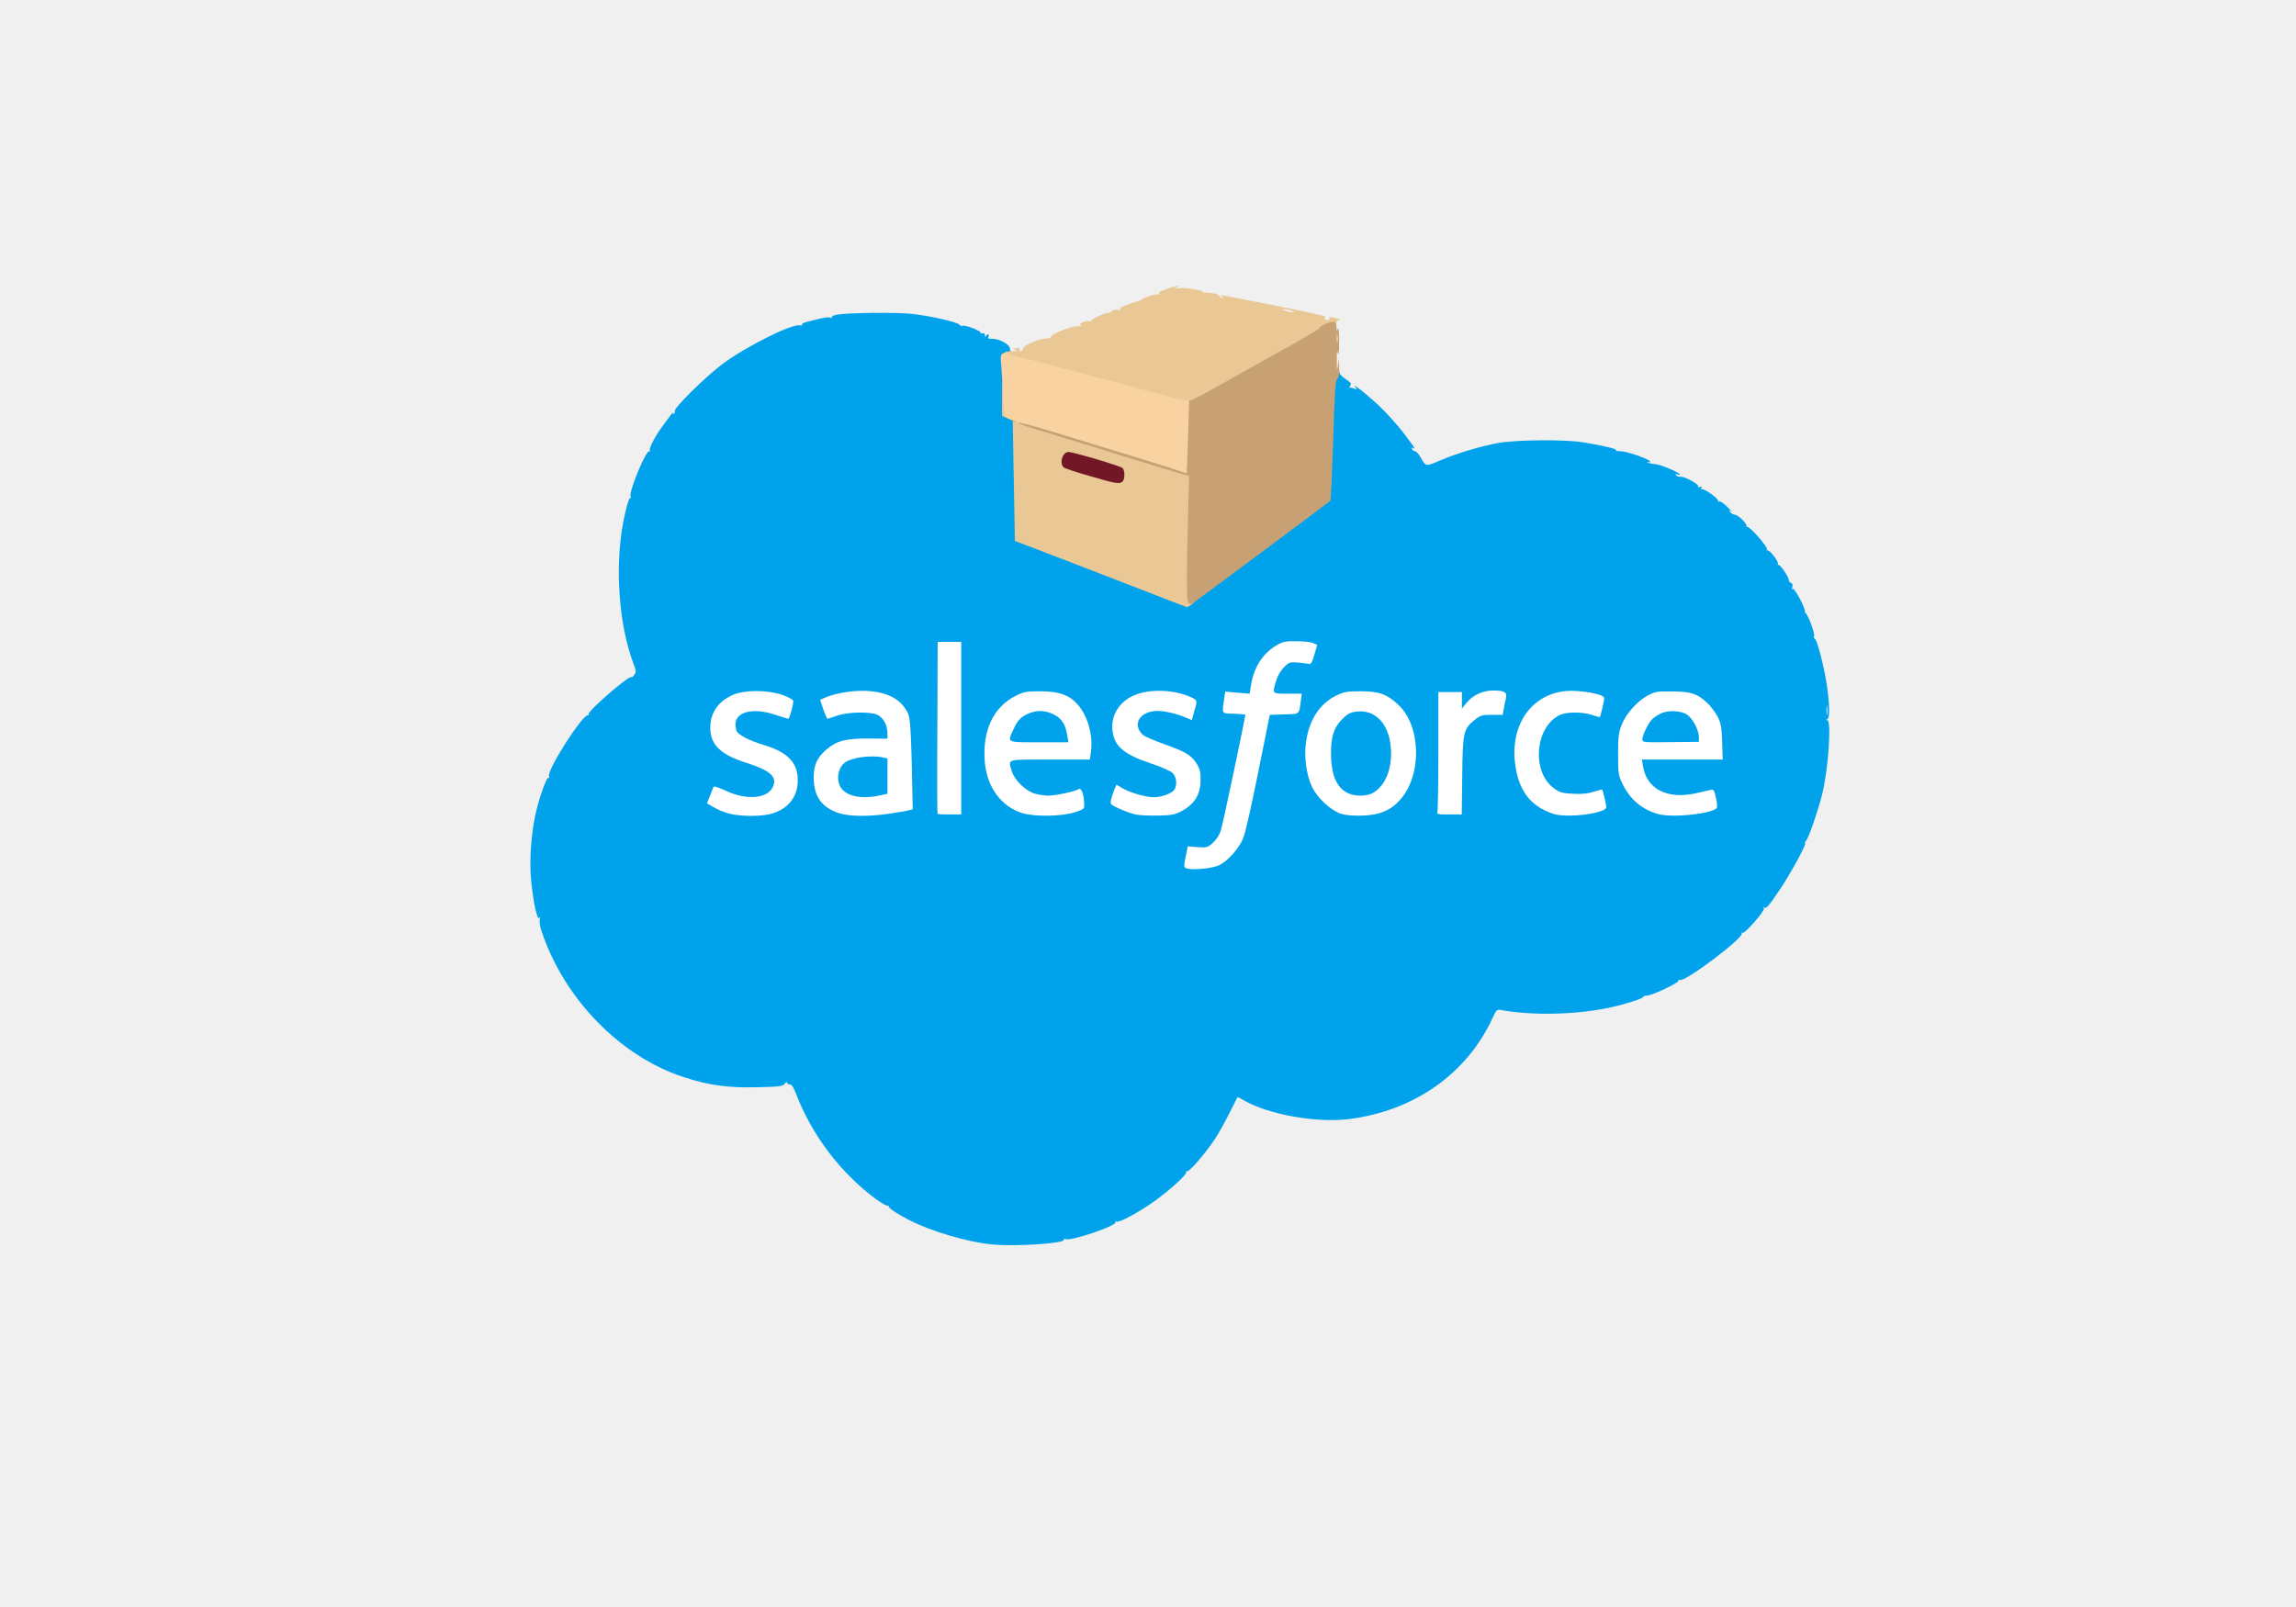
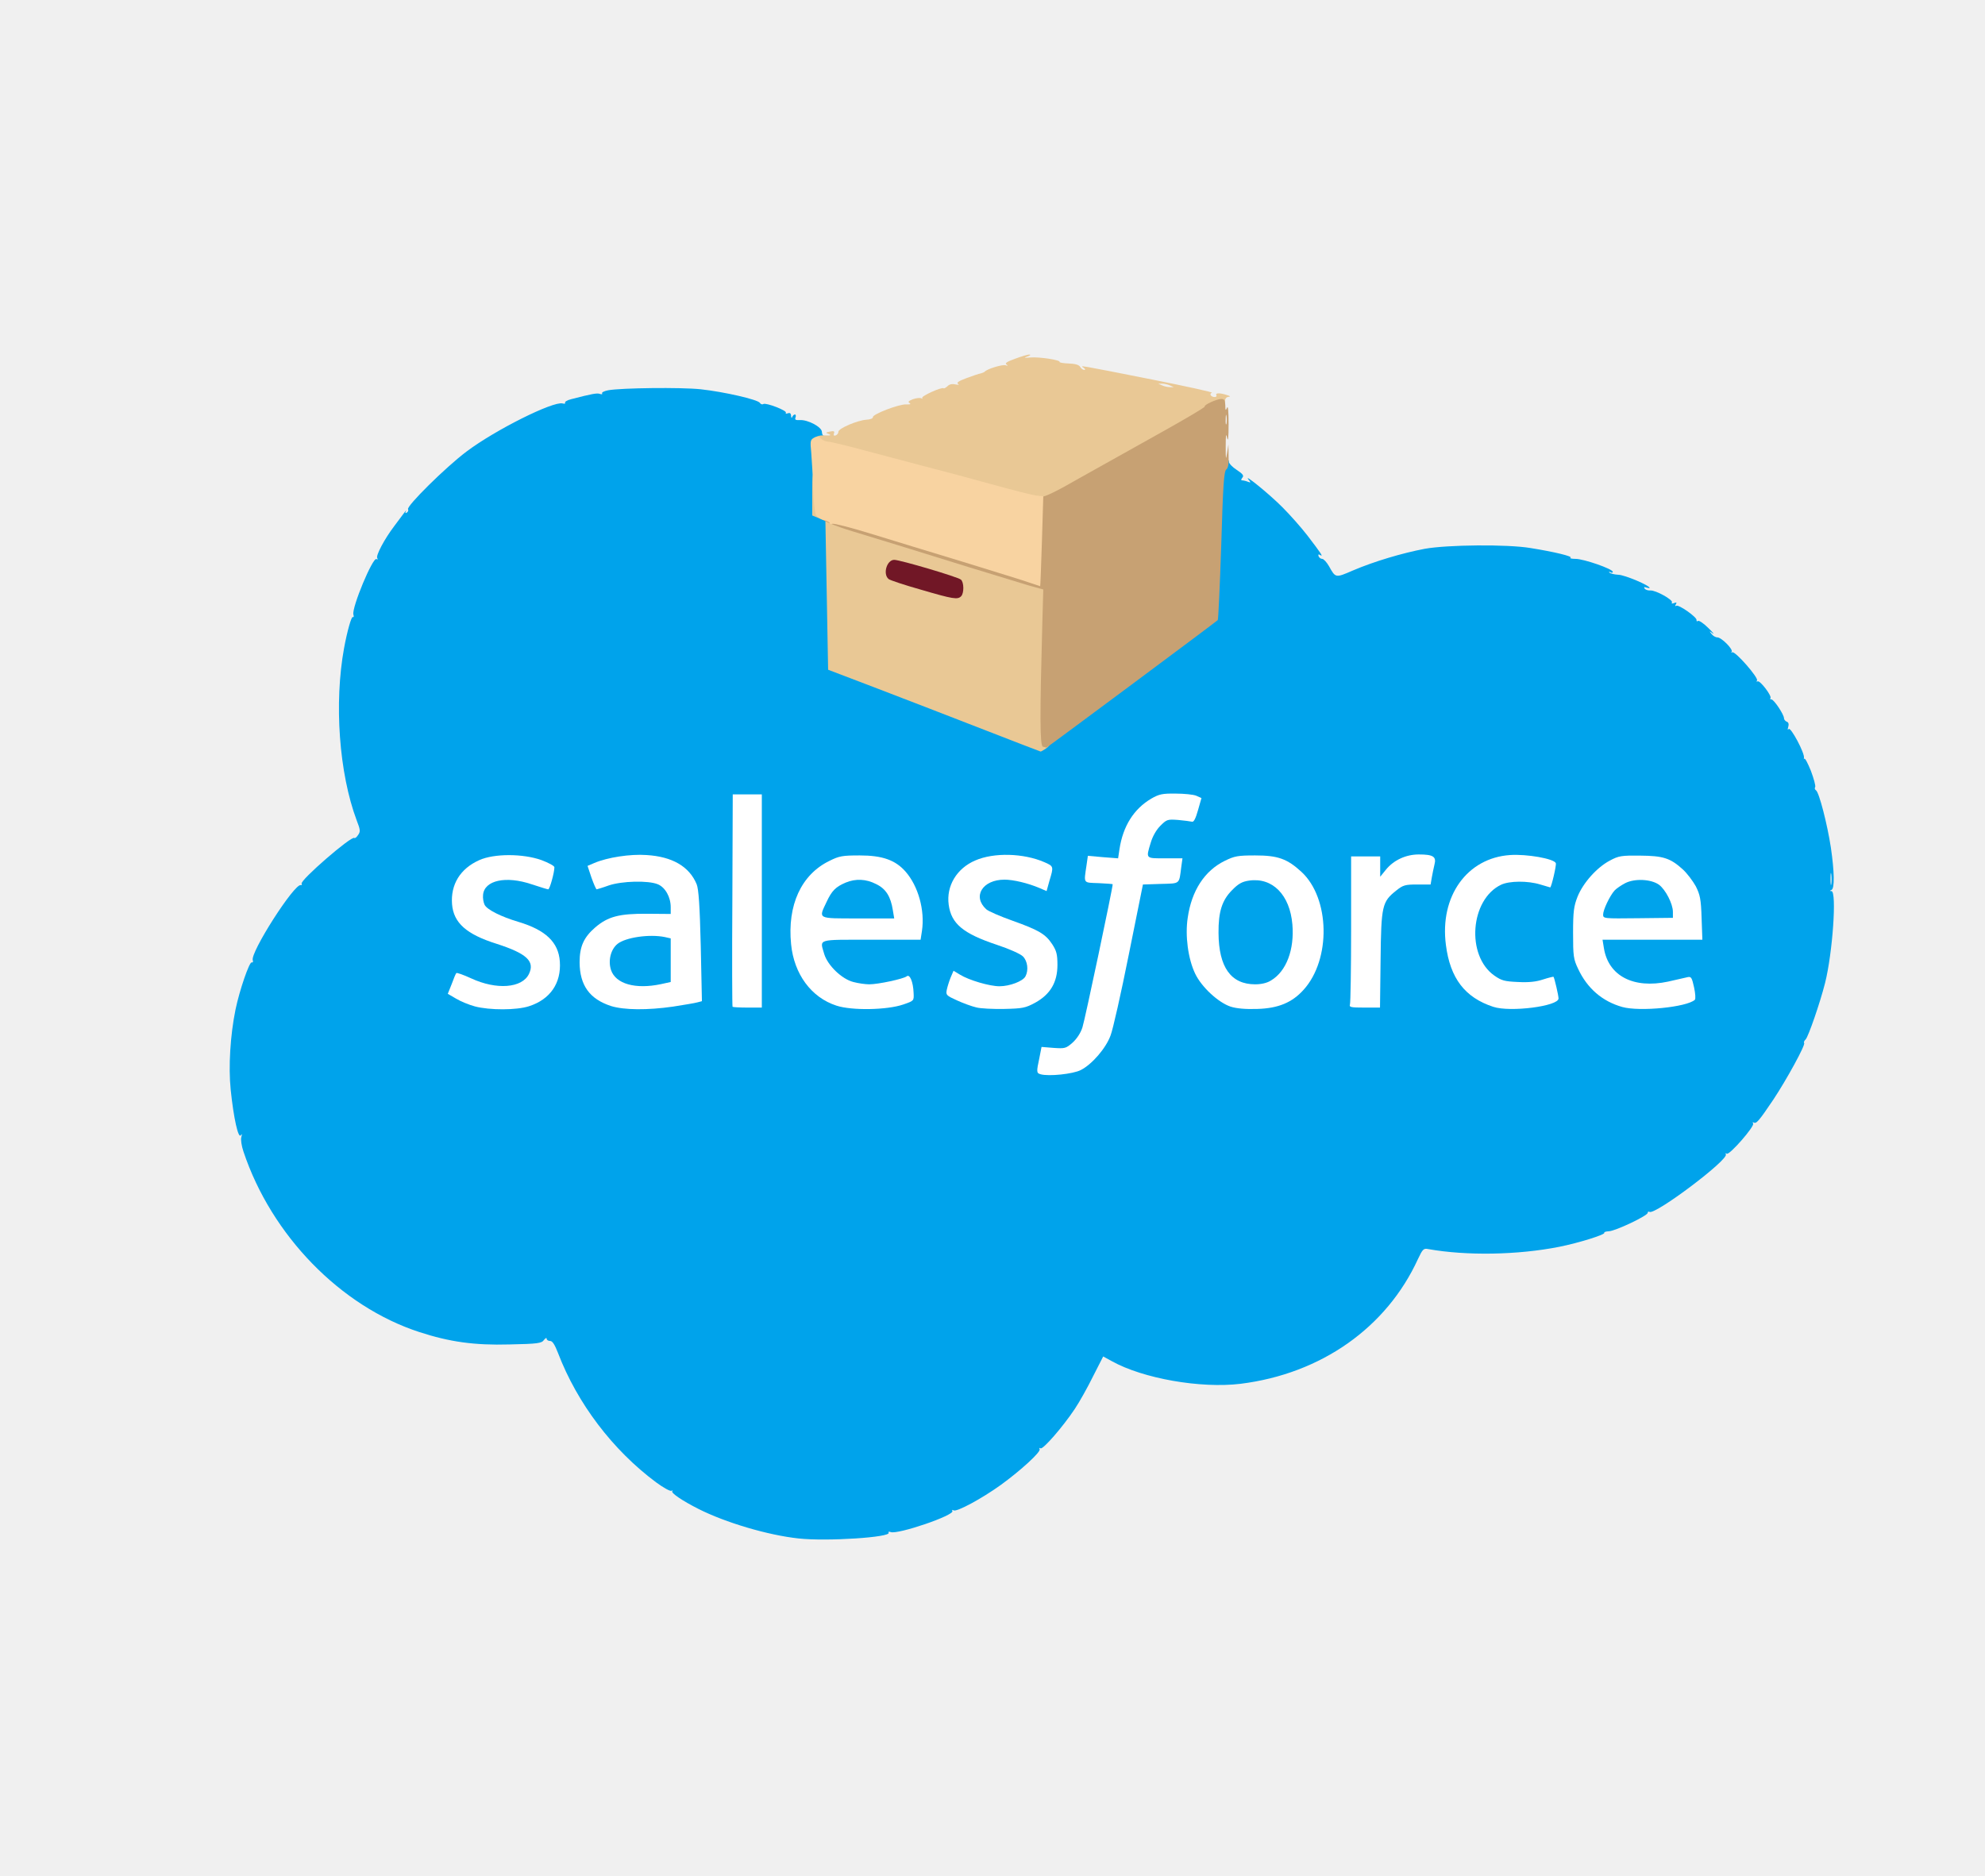
- <svg xmlns="http://www.w3.org/2000/svg" width="200" height="140" viewBox="0 0 1024 1024" preserveAspectRatio="xMidYMid meet">
+ <svg xmlns="http://www.w3.org/2000/svg" width="200" height="189" viewBox="0 0 1024 966" preserveAspectRatio="xMidYMid meet">
  <g fill="#00a3eb">
    <path d="M412 792.9 c-15.9 -1.7 -37.8 -8.2 -51.8 -15.3 -8.1 -4.1 -14.2 -8.2 -13.4 -9.1 0.4 -0.5 0.2 -0.5 -0.4 -0.2 -0.6 0.4 -4.2 -1.6 -8 -4.4 -22.3 -16.6 -40.6 -40.7 -50.5 -66.6 -1.7 -4.4 -2.9 -6.3 -4.1 -6.3 -1 0 -1.8 -0.5 -1.8 -1.2 0 -0.6 -0.6 -0.3 -1.4 0.7 -1.2 1.7 -3.1 2 -17.8 2.3 -18.1 0.5 -30.9 -1.3 -46.5 -6.4 -40.6 -13.2 -76.3 -49.9 -90.7 -93.1 -1 -2.9 -1.5 -6.3 -1.1 -7.5 0.4 -1.6 0.4 -1.9 -0.3 -0.9 -1.3 1.8 -3.7 -9 -5.2 -23.6 -1.2 -11.9 -0.2 -28.1 2.5 -41.3 2.1 -10.1 7.1 -24.5 8.3 -24.3 0.6 0.2 0.9 -0.3 0.6 -1.1 -1.5 -3.8 21.5 -39.8 24.8 -38.8 0.5 0.1 0.7 -0.2 0.4 -0.7 -1.1 -1.6 25.9 -25 27.2 -23.6 0.3 0.3 1.2 -0.4 1.9 -1.5 1.3 -1.8 1.2 -2.7 -0.7 -7.6 -9.1 -24.3 -11.7 -60.5 -6.5 -88.9 1.6 -8.7 3.8 -16.4 4.5 -16 0.5 0.3 0.6 -0.3 0.3 -1.3 -0.9 -3.5 10 -29.7 11.9 -28.6 0.7 0.4 0.8 0.2 0.4 -0.5 -0.8 -1.3 3.7 -9.8 8.7 -16.4 1.7 -2.3 4 -5.4 5 -6.7 1 -1.4 1.5 -1.9 1.1 -1.1 -0.5 0.9 -0.3 1.2 0.5 0.7 0.6 -0.4 0.9 -1.2 0.6 -1.7 -1 -1.5 19.4 -21.7 30.2 -29.8 14.9 -11.2 44.6 -26 49.5 -24.8 1 0.3 1.6 0.1 1.3 -0.3 -0.3 -0.5 1.1 -1.4 3.2 -1.9 10.4 -2.7 13.4 -3.3 14.8 -2.7 0.9 0.3 1.4 0.2 1.1 -0.3 -0.3 -0.5 1.1 -1.2 3.2 -1.6 6.6 -1.2 37.4 -1.6 47.7 -0.5 12 1.3 29.4 5.3 30.5 7 0.4 0.7 1.2 1 1.8 0.6 1.4 -0.8 12.3 3.4 11.6 4.5 -0.3 0.5 0.2 0.6 1 0.3 1.1 -0.4 1.6 0 1.7 1.2 0 1.1 0.3 1.4 0.6 0.7 0.2 -0.7 0.9 -1.3 1.4 -1.3 0.4 0 0.6 0.7 0.3 1.5 -0.5 1.2 0 1.5 2.2 1.4 4.1 -0.3 11.4 3.6 11.4 6.1 0 1.1 0.5 2 1 2 1.9 0 1 2.7 -1.2 3.7 -2.3 1 -2.3 1.2 -2 17.7 l0.3 16.7 3.3 1.4 3.4 1.4 0.7 38.5 0.7 38.5 4.2 1.4 c2.2 0.8 24.8 9.5 50.1 19.2 25.3 9.8 47.4 18.2 49.1 18.7 3 1 4.2 0.2 47 -31.7 24.2 -18 44.2 -33 44.6 -33.4 0.3 -0.3 1.2 -17.7 1.8 -38.6 1.1 -33.5 1.4 -38.2 2.9 -39.5 2.3 -2.1 4.1 -2.3 4.1 -0.5 0 0.8 1.8 2.7 4 4.1 3.2 2.1 3.8 3 2.9 4 -0.7 0.9 -0.8 1.4 -0.1 1.4 0.6 0 1.9 0.3 2.9 0.7 1.6 0.6 1.7 0.5 0.3 -1.2 -2.7 -3.4 11 7.7 17.7 14.5 3.6 3.6 9.4 10.1 12.8 14.5 7.1 9.3 8.4 11.2 6.5 10 -0.8 -0.5 -1.1 -0.3 -0.8 0.6 0.3 0.8 1.1 1.4 1.9 1.4 0.7 0 2.3 1.7 3.5 3.8 3.4 6.1 3.3 6.1 12.3 2.2 11 -4.7 25.5 -9 37.1 -11.2 11.7 -2.1 42.5 -2.4 54.5 -0.4 12.5 2 21.9 4.3 20.7 5 -0.6 0.3 0.6 0.6 2.6 0.6 4.2 0 19.2 5.2 19.2 6.7 0 0.5 -0.6 0.6 -1.2 0.2 -0.8 -0.4 -1 -0.3 -0.5 0.2 0.5 0.5 2.6 1 4.6 1.1 3.3 0.1 16.1 5.5 16.1 6.8 0 0.2 -0.7 0.1 -1.7 -0.2 -1.1 -0.4 -1.4 -0.3 -0.9 0.5 0.4 0.6 1.7 1.1 3 1 2.7 -0.2 11.9 4.9 11.1 6.2 -0.4 0.6 0.1 0.7 1.1 0.3 1.3 -0.5 1.5 -0.3 0.9 0.7 -0.5 0.8 -0.4 1.1 0.2 0.7 1.3 -0.8 10.9 6 10.5 7.4 -0.1 0.6 0.2 0.8 0.8 0.4 0.5 -0.3 2.9 1.3 5.2 3.6 2.4 2.3 3.4 3.6 2.3 2.8 -1.8 -1.3 -1.9 -1.3 -0.6 0.3 0.7 1 2.1 1.8 3 1.8 2.2 0 8.4 6.3 7.4 7.5 -0.5 0.4 -0.3 0.5 0.3 0.2 1.5 -0.8 13.6 13.1 12.8 14.5 -0.4 0.6 -0.3 0.8 0.3 0.5 1.2 -0.7 7.6 7.7 6.6 8.7 -0.3 0.3 -0.1 0.6 0.5 0.6 1.3 0 6.5 7.8 6.5 9.7 0 0.7 0.7 1.5 1.4 1.8 1 0.3 1.2 1.3 0.8 2.7 -0.4 1.4 -0.3 1.8 0.2 1.1 1 -1.4 8.5 12.7 7.9 14.9 -0.1 0.7 -0.1 0.9 0.2 0.4 0.3 -0.5 1.8 2.3 3.4 6.3 1.5 4 2.5 7.7 2.2 8.3 -0.4 0.6 -0.2 1.3 0.4 1.7 1.6 0.9 5.9 17.7 7.7 29.6 1.8 12.4 2 21.1 0.3 21.8 -1 0.4 -1 0.6 0 0.6 2.8 0.2 0.6 31.9 -3.3 47.4 -2.6 10.3 -8.6 27.6 -10 29.1 -0.8 0.7 -1.1 1.6 -0.8 1.9 0.8 0.9 -9 18.8 -15.9 29.2 -7.4 11 -8.8 12.6 -10.1 11.8 -0.6 -0.3 -0.7 -0.1 -0.3 0.5 0.9 1.4 -12.2 16.4 -13.6 15.6 -0.6 -0.4 -0.8 -0.3 -0.5 0.3 1.7 2.7 -36.6 31.5 -39.4 29.7 -0.5 -0.3 -0.9 -0.1 -0.9 0.5 0 1.5 -16.7 9.4 -20 9.5 -1.6 0.1 -2.6 0.4 -2.4 0.8 0.6 0.9 -13.1 5.2 -23.1 7.2 -21.6 4.3 -48 4.7 -67.7 1.2 -2.4 -0.5 -2.9 0 -5.3 5.1 -16.2 35.4 -49.9 59.2 -91.5 64.4 -20.6 2.5 -50.4 -2.7 -66.5 -11.7 l-4.4 -2.4 -5.2 10.2 c-2.8 5.7 -7 13.2 -9.4 16.8 -6.4 9.6 -16.5 21.1 -17.7 20.4 -0.6 -0.4 -0.8 -0.2 -0.5 0.4 0.9 1.3 -9.6 10.9 -19.9 18.4 -10 7.2 -23 14.2 -24.5 13.2 -0.7 -0.4 -0.9 -0.3 -0.6 0.3 1.4 2.2 -28.3 12.3 -31.8 10.9 -0.9 -0.3 -1.4 -0.2 -1.1 0.3 1.6 2.4 -31.9 4.6 -46.4 3z m142.8 -244.8 c5.5 -2.8 12.7 -11.2 15.1 -17.7 1.2 -3 5.4 -21.7 9.4 -41.7 l7.3 -36.2 8.9 -0.3 c9.3 -0.3 10.5 -0.8 10.5 -4.9 0 -2.2 -0.3 -2.3 -8.5 -2.3 l-8.5 0 0 -4.3 c0 -6.8 2.8 -14.7 6.5 -18.4 3.2 -3.2 3.6 -3.3 10.9 -3.3 4.2 0 7.6 -0.3 7.6 -0.7 0 -0.5 0.3 -1.8 0.6 -3 0.5 -1.9 0 -2.3 -3.6 -3.3 -13.4 -3.6 -27.7 9.7 -30.5 28.4 l-0.8 4.9 -7.8 -0.6 c-4.4 -0.3 -7.9 -0.2 -7.9 0.3 0 0.4 -0.3 2.2 -0.6 3.9 l-0.6 3.1 7.1 0 7.1 0 0 3.3 c0 4.2 -13.4 70.4 -15.6 76.9 -0.9 2.8 -2.9 5.9 -5 7.8 -3.1 2.7 -4.2 3 -9.8 3 -6.3 0 -6.4 0 -7 3.2 -0.4 2.1 -0.2 3.5 0.6 4 2 1.4 10.2 0.2 14.6 -2.1z m-284.9 -32.8 c9.9 -3.1 17.3 -12.7 15.7 -20.4 -1.4 -7.3 -9.1 -13.5 -21.1 -17.1 -9.1 -2.7 -16.2 -6.3 -17.5 -8.8 -0.6 -1.1 -1 -4.8 -0.8 -8.2 0.3 -5.4 0.6 -6.3 3.1 -8.2 3.9 -2.9 17.1 -3.5 25.3 -1.1 4.7 1.3 5.8 1.4 6.5 0.3 1.7 -2.6 0.8 -3.7 -4.8 -5.9 -15.9 -6 -33.5 -0.4 -38.8 12.5 -4.3 10.3 3.5 19.1 22.5 25.1 14.5 4.6 17 6.7 17 14.5 0 10.3 -4.7 13.3 -19.5 12.7 -7.5 -0.3 -11.2 -0.9 -14.9 -2.6 -3.9 -1.7 -5.1 -1.9 -5.8 -0.9 -1.1 1.9 -0.5 3.1 2.8 5 7.8 4.5 21.5 6 30.3 3.1z m74.3 0.2 c5.6 -0.9 11.1 -1.8 12.3 -2.1 2 -0.5 2.1 -0.8 1.7 -26 -0.4 -27.7 -0.7 -29.5 -6.2 -35.7 -4.6 -5.3 -11.9 -8.1 -21.5 -8.1 -7.4 0 -19.9 2.4 -21.7 4.2 -0.4 0.4 -0.5 1.8 -0.1 3 0.4 1.9 1 2.2 2.7 1.7 1.1 -0.4 7.7 -1 14.7 -1.2 9.6 -0.4 13.3 -0.1 16 1 4.8 2 6.9 6.6 6.9 15.1 l0 6.6 -12.2 -0.2 c-14.4 -0.3 -20 1.1 -26.7 6.8 -13.4 11.5 -9.3 29 8.1 34.6 6.7 2.1 13.2 2.2 26 0.3z m118.6 -1 c4.5 -1.4 5.3 -1.9 5 -3.8 -0.3 -2.4 0.3 -2.4 -15.9 -1.1 -12.3 0.9 -18 -0.6 -23.9 -6.5 -5 -5 -7 -10 -7 -17.5 l0 -4.6 25.4 0 25.4 0 0.6 -3.7 c1.3 -7.8 -2.3 -18.7 -8.4 -25.6 -7.2 -8.3 -22.3 -10.7 -33.1 -5.4 -6.9 3.3 -13.2 9.9 -16.7 17.5 -2.4 5 -2.7 6.9 -2.7 16.2 0 9.9 0.2 11 3.3 17.2 4.2 8.6 11.4 15.1 19.7 17.8 7.1 2.4 19.8 2.2 28.3 -0.5z m68.2 -1.1 c3.9 -2.1 6.3 -4.3 8.4 -7.8 3.9 -6.2 3.9 -10.9 0.1 -16.8 -3.1 -4.9 -6.7 -6.9 -22 -12.3 -11.7 -4.1 -14.5 -6.5 -15.2 -12.9 -1.2 -10.5 3.7 -14.1 18.1 -13.4 5 0.3 11 1.2 13.3 2 l4.1 1.5 0.5 -2.6 c0.6 -3.1 0 -3.6 -7.3 -5.8 -23.5 -7.3 -46.4 9.7 -35.5 26.4 2.6 3.9 10 8 21.8 11.9 14 4.7 15.7 6.2 15.7 14.4 0 7.6 -0.9 9.3 -6 11.4 -7.5 3 -21.2 1.8 -32.1 -2.8 -1.1 -0.5 -1.8 -0.1 -2.2 1.4 -0.4 1.6 0.3 2.5 3.4 4 11.4 5.8 25.7 6.4 34.9 1.4z m129.4 0.2 c13.4 -6.6 21.5 -24.4 18.6 -40.7 -3.3 -17.9 -15.5 -29.3 -31.5 -29.4 -30.4 -0.1 -43.7 43.7 -19.9 65.4 3.4 3.1 7.4 5.7 10.2 6.6 6.7 2.1 15.9 1.4 22.6 -1.9z m133.6 1.4 c5.1 -1.5 6.3 -2.5 5.6 -4.6 -0.5 -1.7 -1.8 -1.9 -14 -1.9 -13.3 0 -13.5 0 -17.7 -3 -6.7 -4.7 -9.3 -10.7 -9.7 -22.5 -0.5 -12.1 1.4 -19.4 6.4 -24.9 5.7 -6.4 8.9 -7.4 22.1 -6.9 8.5 0.3 11.3 0.1 11.3 -0.8 0 -0.7 0.3 -1.9 0.6 -2.7 0.8 -2.2 -13 -5.2 -19.8 -4.3 -18.8 2.5 -32.6 22.1 -29.7 42.4 2.2 15.3 10.2 25.2 24.2 29.8 4.5 1.5 14.7 1.2 20.7 -0.6z m71.5 -0.6 c6.1 -2.1 5.7 -1.7 5 -4.6 l-0.6 -2.4 -6.7 1.4 c-9.6 2 -21.9 1.1 -28 -2 -6.7 -3.5 -10.3 -9.6 -11 -18.8 l-0.5 -7 25.8 0 25.8 0 -0.5 -8.2 c-0.5 -9.9 -3.4 -16.4 -9.7 -22.1 -5.9 -5.3 -10.4 -7 -19.1 -7.1 -9.3 -0.1 -15.5 2.8 -22.3 10.4 -6.8 7.6 -9.1 14.3 -9.2 26.5 0 8.7 0.3 10.7 2.6 15.5 4.7 10.1 12.5 16.8 22.8 19.7 5.8 1.6 18.9 1 25.6 -1.3z m-475.5 -50.4 l0 -52 -4.5 0 -4.5 0 0 52 0 52 4.5 0 4.5 0 0 -52z m319.2 27.3 c0.3 -28 0.8 -29.9 8.1 -35.7 3.2 -2.6 4.8 -3.1 10.8 -3.4 6.2 -0.4 7 -0.7 7.5 -2.7 0.3 -1.3 0.4 -3.2 0.2 -4.2 -0.8 -4.6 -12.5 -1.1 -17.6 5.3 -2.1 2.6 -3.5 3.4 -5.9 3.4 -3.3 0 -3.3 0 -3.3 -5 l0 -5 -4.5 0 -4.5 0 0 36 0 36 4.4 0 4.5 0 0.3 -24.7z m235.5 -41 c-0.2 -1.6 -0.4 -0.5 -0.4 2.2 0 2.8 0.2 4 0.4 2.8 0.2 -1.3 0.2 -3.5 0 -5z" />
    <path d="M318 508.8 c-5.5 -2.8 -7.5 -7.4 -6.7 -15.6 0.7 -6.6 2.8 -9.9 7.5 -11.9 4.3 -1.8 18.9 -2.9 25.6 -1.9 l4.6 0.7 0 14.4 0 14.3 -5 1.1 c-2.8 0.6 -8.8 1.1 -13.3 1.1 -6.6 0 -9.2 -0.5 -12.7 -2.2z" />
    <path d="M421 471.3 c0 -5.2 3.4 -13.6 6.6 -16.5 6 -5.3 19.6 -6.5 27.4 -2.5 5.7 2.8 8.1 7.5 8.8 16.8 l0.5 6.9 -21.7 0 -21.6 0 0 -4.7z" />
    <path d="M636 508.2 c-6.6 -3.3 -9.7 -10.3 -10.7 -24.2 -0.9 -14.6 2 -24.7 9 -30.3 3 -2.5 4.8 -3 10.5 -3.5 16.4 -1.1 24 6.8 25 26.1 0.8 16.4 -2.8 26.7 -11.1 31.7 -4.3 2.7 -17.6 2.8 -22.7 0.2z" />
    <path d="M824 471 c0 -8.2 4.4 -15.6 11.4 -19.2 5.4 -2.8 19.1 -2.3 23.3 0.8 4.5 3.3 7.3 9.8 7.3 17.1 l0 6.3 -21 0 -21 0 0 -5z" />
  </g>
  <g fill="#ffffff">
    <path d="M536.8 553.4 c-2.1 -0.6 -2.2 -1.1 -0.6 -8.5 l1.1 -5.6 6.2 0.5 c5.8 0.4 6.4 0.3 9.8 -2.7 2.2 -2 4.2 -5 5.1 -7.9 1.2 -3.5 15.6 -71.8 15.6 -73.8 0 -0.2 -3.3 -0.4 -7.2 -0.6 -8.2 -0.3 -7.7 0.4 -6.3 -9.2 l0.7 -4.9 7.8 0.7 7.8 0.6 0.7 -4.7 c1.8 -11.9 7.4 -20.8 16.4 -26.1 4 -2.3 5.7 -2.7 12.6 -2.6 4.4 0 9.2 0.5 10.6 1.1 l2.7 1.2 -1.8 6.3 c-1.2 4.3 -2.2 6.2 -3.1 5.9 -0.8 -0.2 -4 -0.6 -7.1 -0.9 -5.5 -0.4 -5.9 -0.3 -9.2 3 -2.1 2.1 -4 5.4 -5 8.8 -2.5 8.3 -2.7 8 7.4 8 l9 0 -0.6 4.3 c-1.2 9.3 -0.4 8.6 -10.6 8.9 l-9.2 0.3 -7.3 36.2 c-4 20 -8.2 38.7 -9.4 41.7 -2.4 6.6 -9.6 14.9 -15.3 17.8 -4 2.1 -16.7 3.4 -20.8 2.2z" />
    <path d="M245 518.4 c-3 -0.8 -7.4 -2.6 -9.7 -4 l-4.3 -2.5 2 -5 c1 -2.8 2.1 -5.4 2.4 -5.7 0.3 -0.3 3.7 0.9 7.6 2.7 13.1 6.1 26.4 5.1 29.9 -2.3 3.1 -6.5 -1.2 -10.5 -16.7 -15.5 -15.6 -4.9 -22.2 -10.8 -23 -20.4 -0.8 -10.2 4.2 -18.4 14.1 -22.8 7.6 -3.4 22.4 -3.4 32 0 3.7 1.4 6.7 3 6.7 3.7 0 2.7 -2.4 11.4 -3.2 11.4 -0.4 0 -4.2 -1.2 -8.5 -2.6 -13.3 -4.5 -24.4 -2.1 -25.1 5.4 -0.2 1.7 0.2 4 0.8 5.2 1.3 2.5 8.4 6.1 17.5 8.8 14 4.2 20.6 10.5 21.3 20.4 0.8 11.2 -5 19.6 -15.9 23.1 -6.4 2.1 -20.3 2.1 -27.9 0.1z" />
    <path d="M315.2 518.2 c-11 -3.6 -16.1 -10.6 -16.2 -22.5 0 -8.2 2.1 -12.9 8.1 -18.1 6.6 -5.6 12.4 -7.1 26.7 -7 l12.2 0.1 0 -3.5 c0 -5.2 -2.8 -10.2 -6.6 -11.8 -5 -2.1 -18.7 -1.7 -25.4 0.6 -3 1.1 -5.8 1.9 -6.2 2 -0.3 0 -1.5 -2.7 -2.7 -6.1 l-2 -6 3.5 -1.5 c6.8 -2.9 18.6 -4.7 26.9 -4.1 13.3 0.8 22.1 5.9 25.9 15.1 1 2.5 1.6 11 2.1 31.9 l0.6 28.4 -2.3 0.6 c-1.3 0.4 -7 1.3 -12.6 2.2 -13.2 1.9 -25.2 1.8 -32 -0.3z m25.8 -11.3 l5 -1.1 0 -11.3 0 -11.2 -3.1 -0.7 c-8 -1.6 -20.1 0.2 -24.3 3.5 -3.5 2.8 -5 8.6 -3.4 13.5 2.4 7.2 12.6 10.1 25.8 7.3z" />
    <path d="M431.5 518 c-13 -4.2 -21.9 -16.3 -23.4 -31.7 -2 -20.1 5.2 -35.9 19.8 -43 5 -2.5 6.7 -2.8 15.6 -2.8 11.7 0 18.4 2.4 23.6 8.3 6.6 7.5 10.1 20 8.5 30.7 l-0.7 4.5 -25.5 0 c-28.4 0 -26.5 -0.6 -24.2 7.4 1.8 5.9 9.1 12.9 15 14.4 2.6 0.7 6.3 1.2 8.2 1.2 4.7 0 17.6 -2.8 19.3 -4.1 1.6 -1.4 3.4 2.8 3.6 8.6 0.2 4 0.2 4 -5.3 5.9 -8.4 2.9 -26.6 3.2 -34.5 0.6z m29.1 -49.2 c-1.1 -7.1 -3.6 -11.1 -8.6 -13.5 -5.2 -2.7 -10.6 -2.9 -15.7 -0.8 -5.2 2.2 -7.2 4.2 -9.9 10 -4.2 8.9 -5 8.5 16.2 8.5 l18.7 0 -0.7 -4.2z" />
    <path d="M503.6 518.9 c-2.2 -0.5 -6.6 -2.1 -9.9 -3.6 -5.5 -2.5 -5.8 -2.8 -5.3 -5.4 0.3 -1.5 1.2 -4.4 2 -6.4 l1.5 -3.5 3.3 2 c4.7 2.9 15.3 6 20.4 6 5.3 0 12.1 -2.6 13.4 -5.1 1.7 -3.2 1.1 -7.9 -1.3 -10.3 -1.3 -1.3 -7.1 -3.9 -13.5 -6 -17.4 -5.8 -23.5 -10.9 -24.8 -20.7 -1.3 -9.6 4.1 -18.7 13.7 -22.8 9.6 -4.2 24.9 -3.8 35.7 0.9 4.8 2.1 4.8 2.2 2.6 9.5 l-1.5 5.4 -3.7 -1.6 c-5.9 -2.5 -13.4 -4.3 -18 -4.3 -11.4 0 -16.7 8.7 -9.4 15.3 1.1 1 7.1 3.6 13.3 5.8 13.7 4.9 17.2 6.9 20.7 12.2 2.2 3.4 2.7 5.2 2.7 10.7 0 9 -3.7 15.2 -11.5 19.5 -5 2.7 -6.5 3 -16 3.2 -5.8 0.1 -12.3 -0.2 -14.4 -0.8z" />
    <path d="M634.8 518.5 c-6.3 -2.1 -15 -10.1 -18.3 -17.1 -3.6 -7.6 -5.2 -19.4 -3.8 -28.7 2 -14 8.7 -24.3 19.1 -29.4 5.1 -2.5 6.8 -2.8 15.7 -2.8 11.7 0 16.5 1.7 23.9 8.5 14.7 13.6 15.3 45.1 1.1 60.8 -5.9 6.6 -13.1 9.6 -23.9 9.9 -6 0.2 -10.7 -0.2 -13.8 -1.2z m20.9 -13.5 c7.9 -4.7 12.1 -15.9 11 -28.9 -1.3 -15.3 -10.3 -24.4 -22.4 -22.6 -3.5 0.5 -5.5 1.6 -8.7 4.9 -5.2 5.2 -7.1 11.2 -7 22.1 0.1 17.7 6.4 26.5 18.9 26.5 3.2 0 6.2 -0.7 8.2 -2z" />
    <path d="M770.3 518.6 c-14.6 -4.8 -22.2 -14.7 -24.4 -31.9 -3.3 -25.1 10.9 -44.9 33.1 -46.4 8.6 -0.6 22.8 1.9 23.6 4.2 0.4 1 -2.3 12.5 -2.9 12.5 -0.1 0 -2.4 -0.7 -5.1 -1.5 -6.5 -2 -15.9 -1.9 -20.2 0.1 -16 7.6 -18.2 36.6 -3.5 46.9 3.7 2.6 5.3 3 12.1 3.3 5.6 0.3 9.4 -0.1 13 -1.3 2.8 -0.9 5.3 -1.5 5.4 -1.4 0.5 0.6 2.6 9.7 2.6 11.2 0 4 -25 7.2 -33.7 4.3z" />
    <path d="M836.9 518.7 c-10.3 -2.9 -18.1 -9.6 -22.8 -19.7 -2.4 -5 -2.6 -6.6 -2.6 -18.5 0 -11.2 0.4 -13.8 2.3 -18.7 2.9 -7.2 10 -15.1 16.6 -18.6 4.6 -2.5 6.1 -2.7 15.6 -2.6 11.9 0.1 15.6 1.2 22.1 7.1 2.2 2 5.2 6 6.7 8.7 2.2 4.4 2.7 6.6 3 16.4 l0.4 11.2 -25.7 0 -25.8 0 0.7 4.3 c2.3 14.4 15.3 21.1 33.1 17.3 4.4 -1 8.9 -2 10.1 -2.3 1.8 -0.4 2.2 0.2 3.3 5.2 0.7 3.2 0.9 6.1 0.4 6.5 -4.2 3.8 -28.4 6.2 -37.4 3.7z m26.1 -49.1 c0 -4.1 -3.8 -11.5 -7.2 -14 -4.1 -2.9 -12.5 -3.3 -17.4 -0.8 -2.1 1.1 -4.6 2.8 -5.5 3.8 -2.5 2.8 -5.9 10 -5.9 12.4 0 2.1 0.3 2.1 18 1.9 l18 -0.2 0 -3.1z" />
    <path d="M377.9 518.6 c-0.2 -0.2 -0.3 -25 -0.1 -55 l0.2 -54.6 7.5 0 7.5 0 0 55 0 55 -7.3 0 c-4.1 0 -7.6 -0.2 -7.8 -0.4z" />
    <path d="M696.4 517.4 c0.3 -0.9 0.6 -18.4 0.6 -39 l0 -37.4 7.5 0 7.5 0 0 5.2 0 5.3 3 -3.7 c4 -4.9 10.3 -7.8 16.9 -7.8 7.4 0 9.2 1.1 8.1 5.2 -0.4 1.8 -1.1 4.9 -1.4 6.8 l-0.6 3.5 -6.9 0 c-6.2 0 -7.3 0.3 -10.8 3.1 -7.3 5.8 -7.8 7.7 -8.1 35.7 l-0.3 24.7 -8.1 0 c-6.9 0 -7.9 -0.2 -7.4 -1.6z" />
  </g>
  <g fill="#e9c895">
    <path d="M507.5 375.6 c-15.9 -6.2 -40.5 -15.7 -54.6 -21.1 l-25.7 -9.8 -0.7 -38.4 -0.7 -38.4 -3.4 -1.4 -3.4 -1.4 0 -11 c0 -10.4 0.1 -11.1 2 -11.1 1.8 0 2 0.7 2 7.8 0 4.2 0.3 9.4 0.6 11.5 0.6 3.2 1 3.7 3.3 3.7 1.4 0 6 1.1 10.1 2.4 4.1 1.4 15.2 4.8 24.5 7.6 9.4 2.9 27.6 8.5 40.5 12.5 12.9 4 27 8.3 31.4 9.6 l7.8 2.3 -0.7 40.3 c-0.6 29.8 -0.5 40.3 0.4 40.3 2 0 1.2 2.7 -1.4 4.4 -1.3 0.9 -2.6 1.6 -2.7 1.5 -0.2 0 -13.3 -5.1 -29.3 -11.3z m-14.1 -72.5 c1 -1.6 -1.8 -2.9 -15.6 -7 -15.1 -4.5 -16.8 -4.8 -16.8 -2.6 0 1.9 0.3 2 16 6.6 13.4 4 15.6 4.4 16.4 3z" />
    <path d="M531.5 258 c-2.2 -0.4 -12.3 -3 -22.5 -5.8 -30.2 -8.3 -78.9 -21.1 -86.2 -22.7 -1.9 -0.3 -2.8 -1.2 -2.8 -2.5 0 -2.5 1.7 -3.4 6 -3.2 2.6 0.1 3 -0.1 1.5 -0.7 -1.8 -0.7 -1.7 -0.8 0.7 -1.3 2 -0.4 2.5 -0.1 2 1 -0.3 1 0 1.3 0.9 1 0.8 -0.3 1.4 -1.1 1.4 -1.9 0 -1.7 9.8 -5.9 14.5 -6.2 1.9 -0.1 3.4 -0.7 3.3 -1.3 -0.3 -1.5 13.5 -6.8 17.2 -6.6 2 0.1 2.6 -0.1 1.7 -0.7 -1 -0.6 -0.5 -1.1 1.8 -2 1.8 -0.6 3.7 -0.8 4.4 -0.4 0.6 0.3 0.8 0.2 0.3 -0.2 -0.7 -0.9 10.3 -5.9 11.1 -5 0.2 0.2 1.1 -0.3 2 -1.1 0.9 -1 2.4 -1.3 4.1 -0.9 1.7 0.3 2.1 0.2 1.3 -0.3 -0.9 -0.6 0.4 -1.5 4.5 -3 3.2 -1.2 6.5 -2.3 7.3 -2.4 0.8 -0.2 1.7 -0.6 2 -0.9 1.2 -1.4 9.1 -3.8 10.7 -3.3 1.3 0.4 1.4 0.3 0.5 -0.4 -1 -0.6 0.3 -1.5 4.6 -3 3.2 -1.2 6.5 -2.2 7.3 -2.1 0.8 0.1 0.3 0.5 -1.1 1 -2 0.7 -1.8 0.8 1.5 0.5 4.6 -0.4 15.7 1.3 15.1 2.3 -0.2 0.3 1.9 0.7 4.7 0.8 3.4 0.1 5.3 0.7 5.9 1.7 0.5 0.9 1.4 1.6 2.1 1.6 0.8 0 0.6 -0.4 -0.3 -1.1 -1.9 -1.3 -3.9 -1.7 35.5 6.1 17.5 3.5 31.4 6.5 30.7 6.8 -1.6 0.5 -0.5 2.2 1.4 2.2 0.8 0 1.2 -0.4 0.9 -1 -0.7 -1.2 1.9 -1.2 5.5 0 1.7 0.5 1.9 0.8 0.8 0.9 -1.1 0.1 -1.8 0.9 -1.8 2 0 1.1 -1.2 2.3 -3 3.1 -1.7 0.7 -3.4 1.8 -3.8 2.5 -0.4 0.7 -11 7 -23.7 14 -12.6 7 -31.2 17.5 -41.2 23.1 -19 10.9 -19.7 11.1 -28.8 9.4z m72 -60 c-1.1 -0.5 -2.9 -0.9 -4 -0.9 l-2 0 2 0.9 c1.1 0.5 2.9 0.9 4 0.9 l2 0 -2 -0.9z" />
  </g>
  <g fill="#c7a173">
    <path d="M538 384.4 c-1.6 -0.5 -1.6 -16.1 -0.3 -63.5 l0.5 -17.6 -7.9 -2.2 c-4.3 -1.3 -17.7 -5.4 -29.8 -9.1 -29.5 -9.2 -49.1 -15.2 -60 -18.5 -10.4 -3.1 -17.5 -6.2 -17.5 -7.7 0 -2.1 10.8 0 29.1 5.7 10.1 3.1 31.5 9.6 47.4 14.5 16 4.9 30.2 9.2 31.8 9.6 l2.7 0.6 0 -6.9 c0 -3.9 0.3 -13.2 0.7 -20.7 0.6 -13.1 0.7 -13.7 2.6 -13.2 1.4 0.3 7.7 -2.7 19.1 -9.3 9.4 -5.3 28 -15.7 41.3 -23.1 13.3 -7.4 24 -13.7 23.8 -14.1 -0.6 -0.8 6.2 -3.9 8.5 -3.9 1.6 0 2 0.7 2.1 3.3 0 2.7 0.2 2.9 0.9 1.2 0.5 -1.3 0.8 1.8 0.8 8.5 0 7.1 -0.3 9.4 -0.8 7 -0.5 -2.6 -0.7 -1.4 -0.7 4.5 0 6.7 0.1 7.3 0.7 3.5 l0.7 -4.5 0.1 5.9 c0.2 4 -0.2 6.2 -1.2 7 -1.2 0.9 -1.7 8.4 -2.6 39.1 -0.7 20.9 -1.5 38.3 -1.8 38.6 -1.5 1.4 -88.2 65.9 -88.4 65.8 -0.2 -0.1 -1 -0.3 -1.8 -0.5z m94.7 -170.6 c-0.2 -1.3 -0.4 -0.5 -0.4 1.7 -0.1 2.2 0.1 3.2 0.4 2.3 0.2 -1 0.2 -2.8 0 -4z" />
  </g>
  <g fill="#f8d3a1">
    <path d="M531.5 299.9 c-2.7 -1 -18.3 -5.8 -34.5 -10.8 -16.2 -4.9 -37.7 -11.5 -47.8 -14.6 -10.1 -3.1 -19 -5.4 -19.8 -5.1 -0.8 0.3 -1.4 0.1 -1.4 -0.4 0 -0.4 -1.4 -1.1 -3 -1.5 -1.7 -0.4 -3.5 -1.6 -4.1 -2.7 -0.6 -1.1 -1.2 -7.2 -1.4 -13.6 -0.2 -6.4 -0.7 -14.7 -1 -18.4 -0.6 -6.1 -0.5 -6.7 1.4 -7.8 1.7 -0.9 2.5 -0.8 3.7 0.5 0.8 0.8 2.4 1.5 3.5 1.5 1.1 0 9.5 2 18.7 4.5 9.2 2.4 23.5 6.2 31.7 8.4 8.3 2.1 23.6 6.2 34 9.1 10.5 2.9 20.7 5.5 22.8 5.8 l3.9 0.4 -0.7 23.2 c-0.4 12.7 -0.8 23.1 -0.9 23.2 0 0 -2.3 -0.8 -5.1 -1.7z" />
  </g>
  <g fill="#711726">
    <path d="M475.1 303.4 c-8.5 -2.4 -16 -4.9 -16.7 -5.5 -3.1 -2.6 -0.9 -9.9 2.9 -9.9 3 0 32.8 8.8 34.4 10.2 1.6 1.3 1.7 7 0.1 8.6 -1.8 1.8 -4 1.5 -20.7 -3.4z" />
  </g>
</svg>
